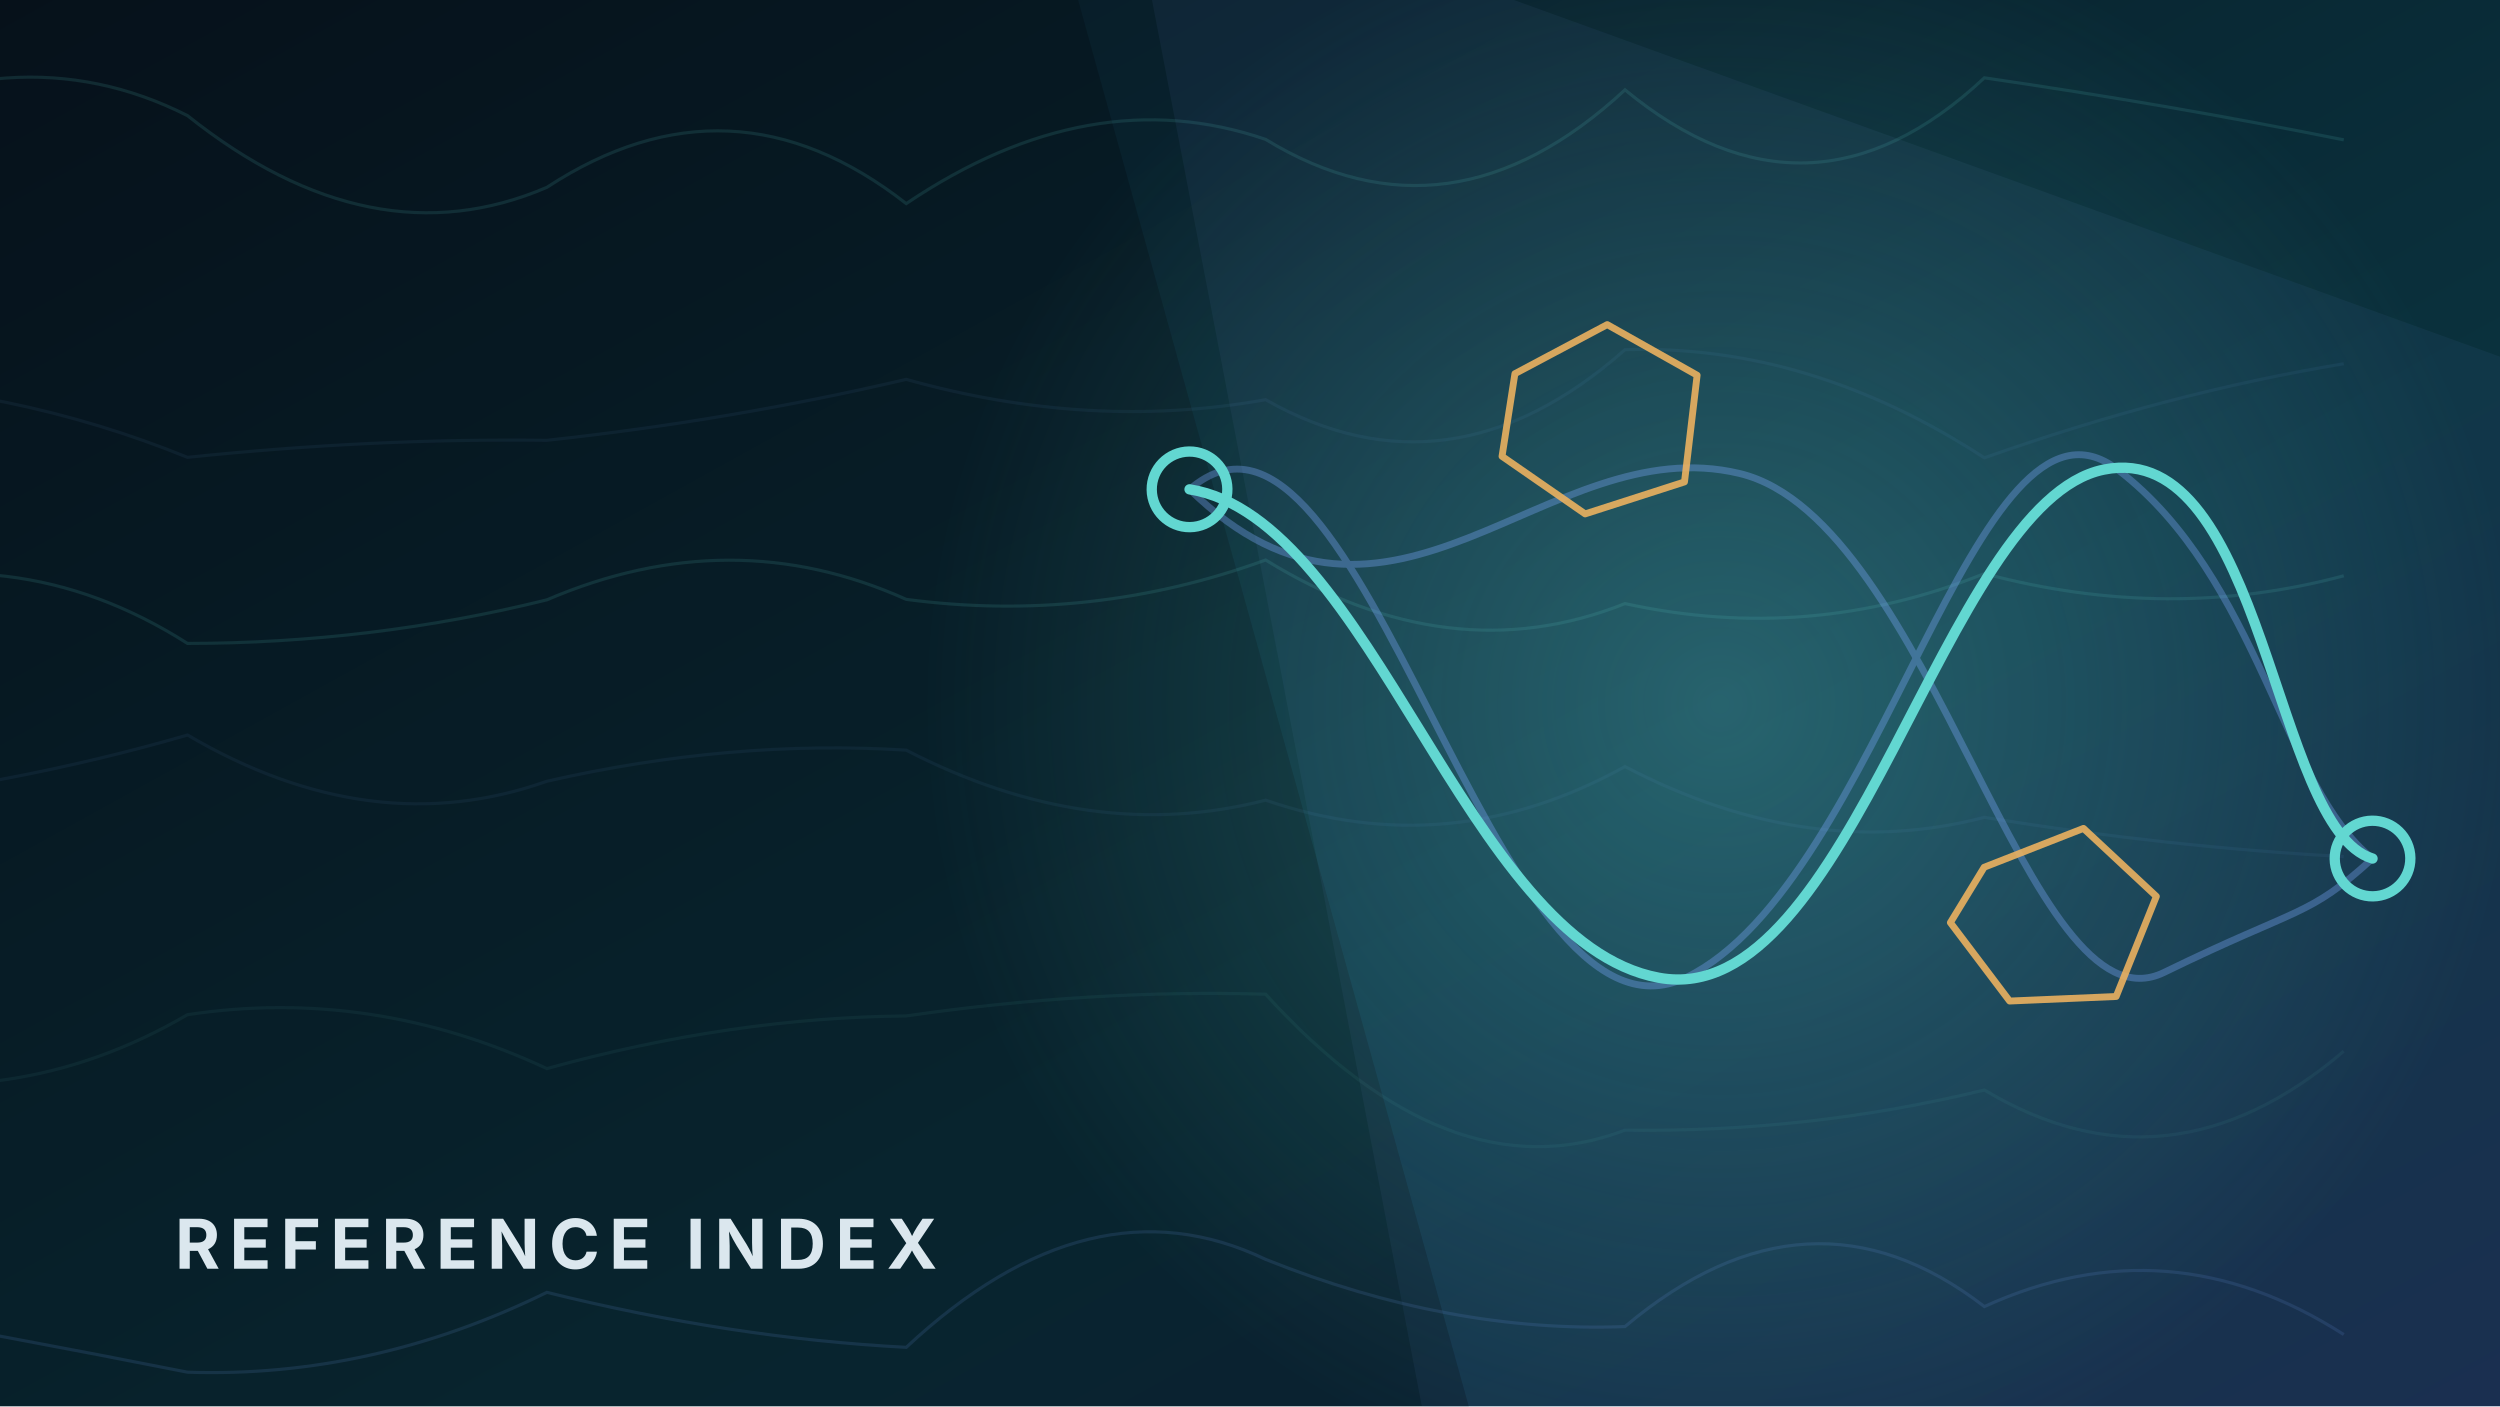
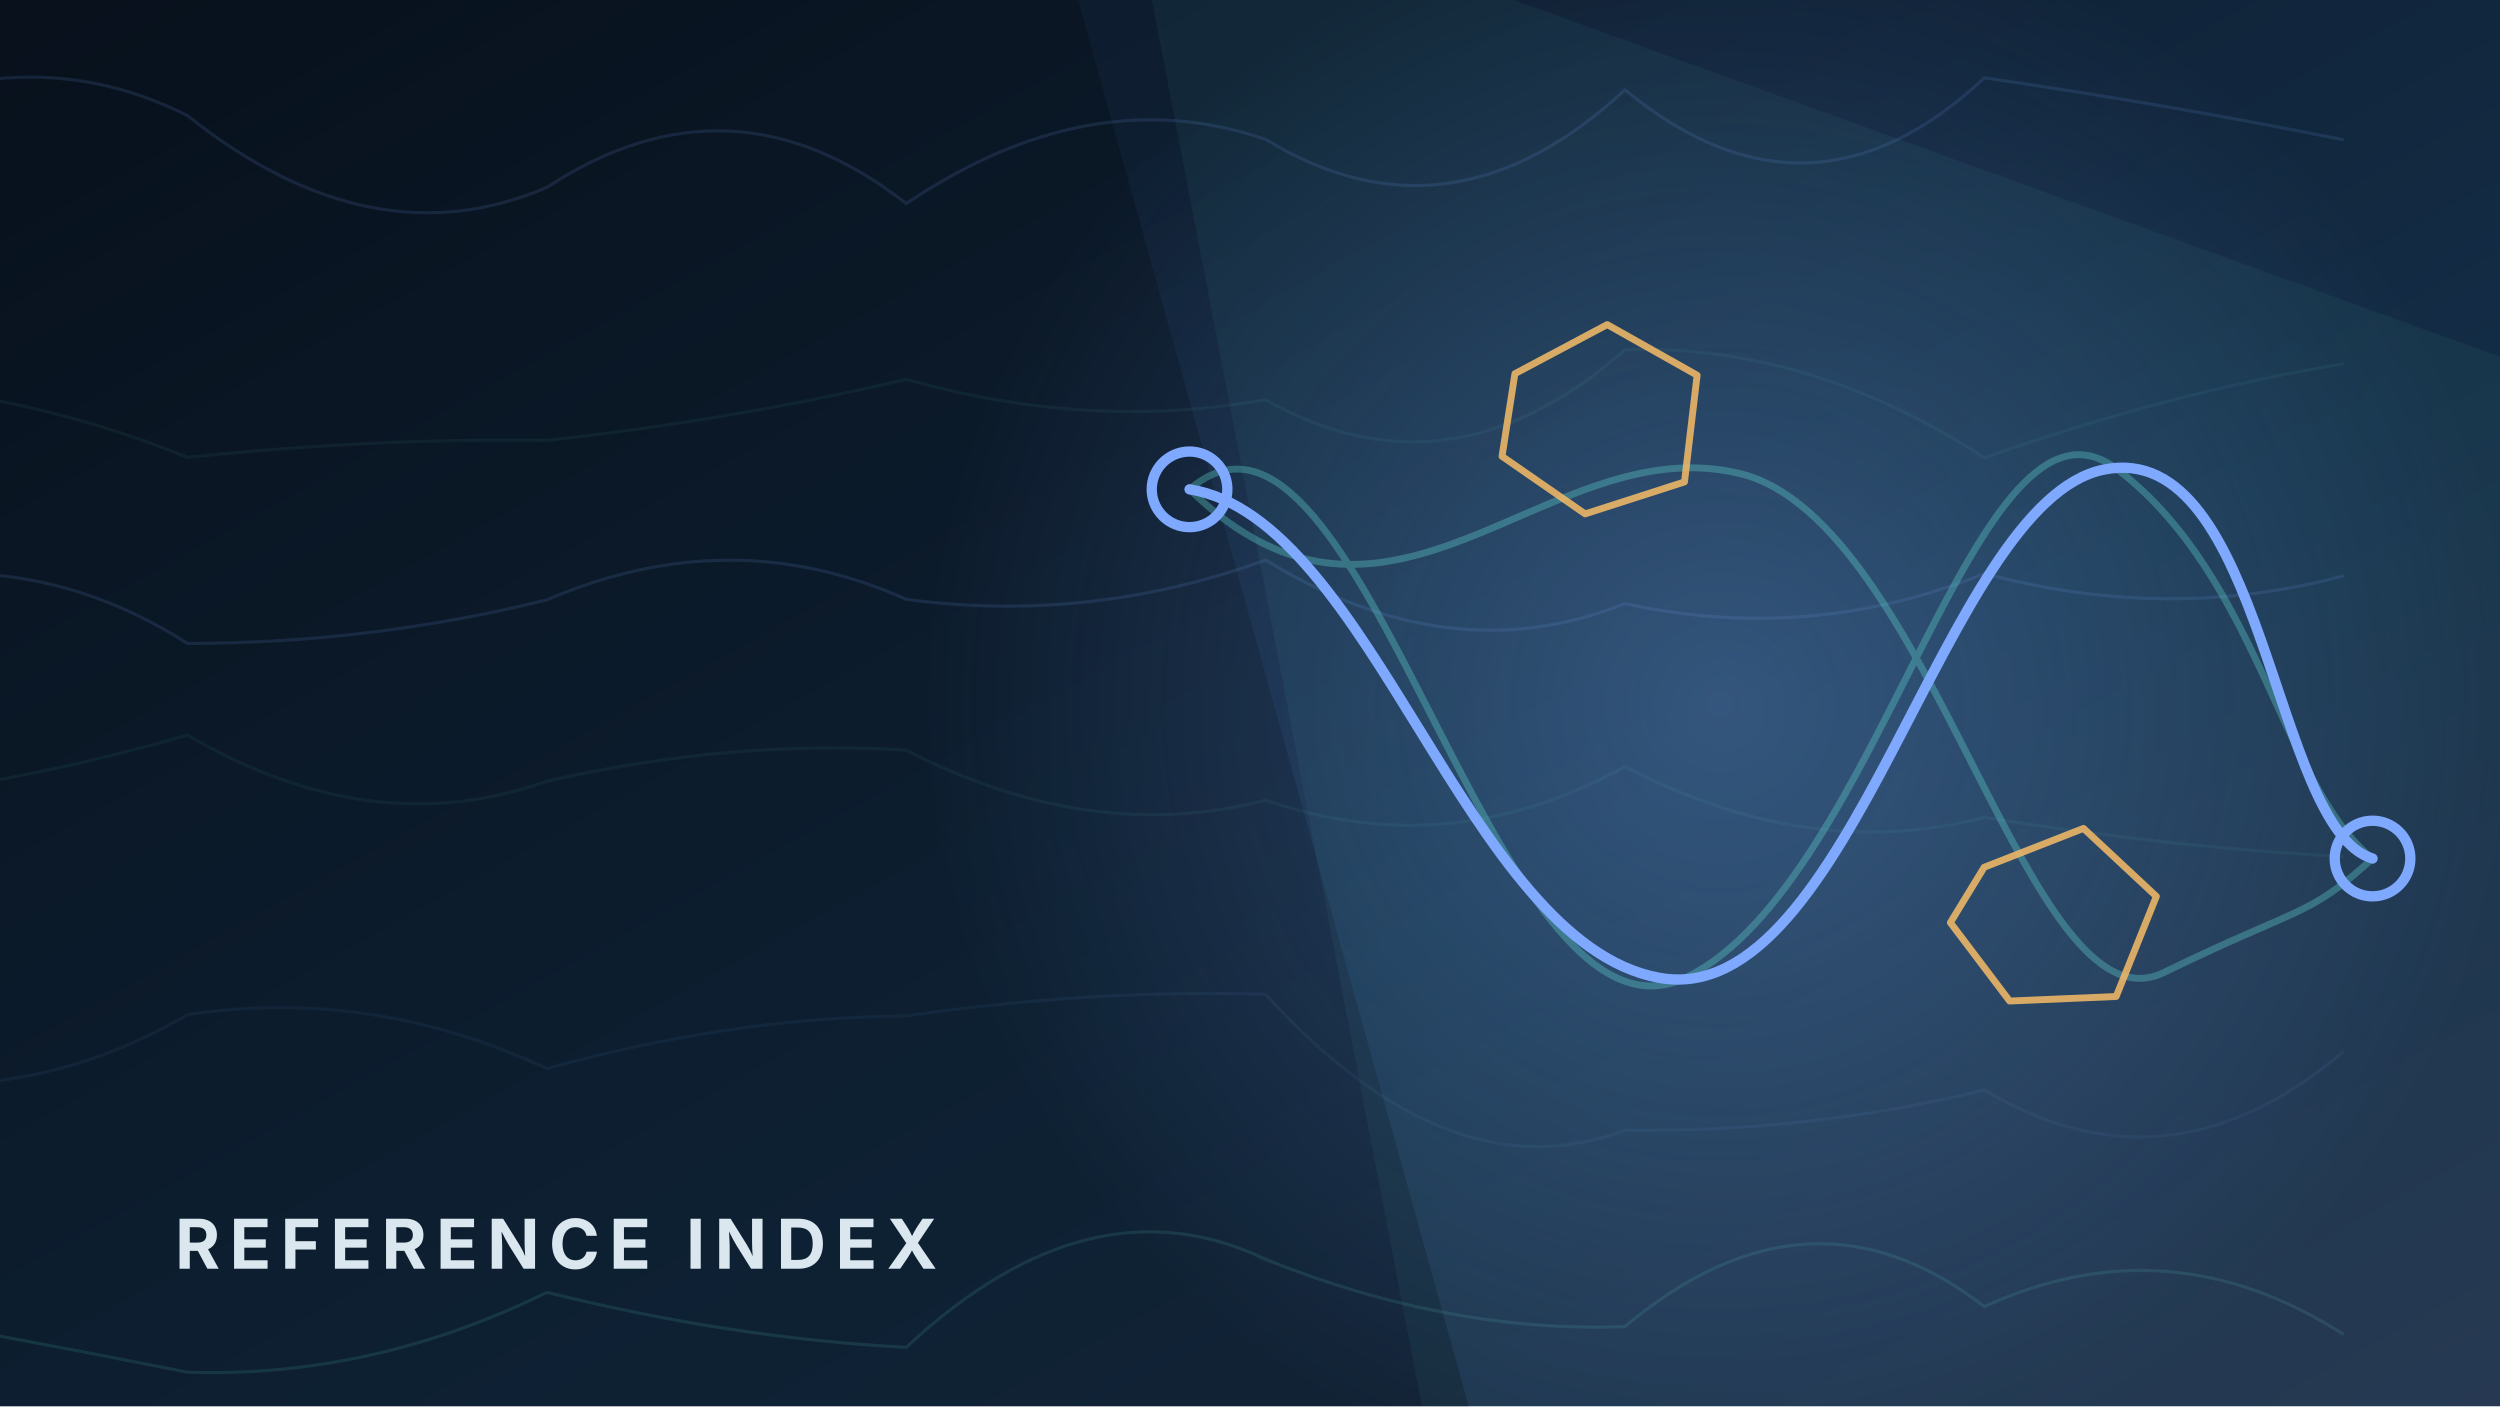
<svg xmlns="http://www.w3.org/2000/svg" width="1600" height="900" viewBox="0 0 1600 900" role="img" aria-labelledby="card-title card-desc">
  <defs>
    <linearGradient id="card-bg-a5317993d710" x1="0" y1="0" x2="1" y2="1">
-       <stop stop-color="#07141f" />
-       <stop offset=".62" stop-color="#0a313d" />
-       <stop offset="1" stop-color="#142846" />
+       <stop stop-color="#0a1321" />
+       <stop offset=".62" stop-color="#132c45" />
+       <stop offset="1" stop-color="#24304b" />
    </linearGradient>
    <radialGradient id="card-glow-a5317993d710">
-       <stop stop-color="#62d7d1" stop-opacity=".28" />
-       <stop offset="1" stop-color="#62d7d1" stop-opacity="0" />
+       <stop stop-color="#7fa9ff" stop-opacity=".28" />
+       <stop offset="1" stop-color="#7fa9ff" stop-opacity="0" />
    </radialGradient>
    <linearGradient id="card-line-a5317993d710" x1="0" y1="0" x2="1" y2="0">
-       <stop stop-color="#62d7d1" />
-       <stop offset="1" stop-color="#7fa9ff" />
+       <stop stop-color="#7fa9ff" />
+       <stop offset="1" stop-color="#62d7d1" />
    </linearGradient>
  </defs>
  <rect width="1600" height="900" fill="url(#card-bg-a5317993d710)" />
  <path d="M0 0h690l250 900H0Z" fill="#020b12" opacity=".34" />
-   <path d="M720-90 1660 250v740L910 900Z" fill="#7fa9ff" opacity=".055" />
+   <path d="M720-90 1660 250v740L910 900Z" fill="#62d7d1" opacity=".055" />
  <circle cx="1100.8" cy="450.7" r="510" fill="url(#card-glow-a5317993d710)" />
  <g opacity=".62">
-     <path d="M-120 90.9 Q8 17.4 120 74 Q238 168 350 119.9 Q468 42.7 580 130.3 Q698 50.8 810 89.2 Q928 161.3 1040 57.5 Q1158 154.8 1270 49.8 Q1388 67 1500 89.5" fill="none" stroke="#62d7d1" stroke-width="2" opacity="0.2" />
-     <path d="M-120 243.2 Q8 247.1 120 292.7 Q238 280.4 350 281.8 Q468 269 580 242.8 Q698 275.9 810 255.8 Q928 322.7 1040 223.8 Q1158 220.1 1270 293 Q1388 251.3 1500 232.8" fill="none" stroke="#7fa9ff" stroke-width="2" opacity="0.1" />
-     <path d="M-120 382.8 Q8 340.4 120 411.8 Q238 411.7 350 383.9 Q468 333.3 580 383.6 Q698 399.2 810 358.4 Q928 431 1040 386.3 Q1158 412.1 1270 367.1 Q1388 398.6 1500 368.5" fill="none" stroke="#62d7d1" stroke-width="2" opacity="0.2" />
-     <path d="M-120 516.3 Q8 503 120 470.4 Q238 539.7 350 500 Q468 473.1 580 480.1 Q698 541 810 512.1 Q928 552.7 1040 490.6 Q1158 552.3 1270 523.1 Q1388 542.2 1500 548.2" fill="none" stroke="#7fa9ff" stroke-width="2" opacity="0.1" />
-     <path d="M-120 684.7 Q8 714.8 120 649.4 Q238 631.6 350 683.9 Q468 651.2 580 650.2 Q698 633.1 810 636.3 Q928 766 1040 723.3 Q1158 724.9 1270 697.6 Q1388 768.2 1500 672.8" fill="none" stroke="#62d7d1" stroke-width="2" opacity="0.1" />
-     <path d="M-120 833.3 Q8 856 120 878.2 Q238 882.1 350 827.1 Q468 856.4 580 862.3 Q698 752.2 810 806 Q928 853.3 1040 849 Q1158 749.8 1270 836.2 Q1388 782.3 1500 854.1" fill="none" stroke="#7fa9ff" stroke-width="2" opacity="0.2" />
+     <path d="M-120 90.9 Q8 17.4 120 74 Q238 168 350 119.9 Q468 42.7 580 130.3 Q698 50.8 810 89.2 Q928 161.3 1040 57.5 Q1158 154.8 1270 49.8 Q1388 67 1500 89.5" fill="none" stroke="#7fa9ff" stroke-width="2" opacity="0.2" />
+     <path d="M-120 243.2 Q8 247.1 120 292.7 Q238 280.4 350 281.8 Q468 269 580 242.8 Q698 275.9 810 255.8 Q928 322.7 1040 223.8 Q1158 220.1 1270 293 Q1388 251.3 1500 232.8" fill="none" stroke="#62d7d1" stroke-width="2" opacity="0.1" />
+     <path d="M-120 382.8 Q8 340.4 120 411.8 Q238 411.7 350 383.9 Q468 333.3 580 383.6 Q698 399.2 810 358.4 Q928 431 1040 386.3 Q1158 412.1 1270 367.1 Q1388 398.6 1500 368.5" fill="none" stroke="#7fa9ff" stroke-width="2" opacity="0.2" />
+     <path d="M-120 516.3 Q8 503 120 470.4 Q238 539.7 350 500 Q468 473.1 580 480.1 Q698 541 810 512.1 Q928 552.7 1040 490.6 Q1158 552.3 1270 523.1 Q1388 542.2 1500 548.2" fill="none" stroke="#62d7d1" stroke-width="2" opacity="0.1" />
+     <path d="M-120 684.7 Q8 714.8 120 649.4 Q238 631.6 350 683.9 Q468 651.2 580 650.2 Q698 633.1 810 636.3 Q928 766 1040 723.3 Q1158 724.9 1270 697.6 Q1388 768.2 1500 672.8" fill="none" stroke="#7fa9ff" stroke-width="2" opacity="0.1" />
+     <path d="M-120 833.3 Q8 856 120 878.2 Q238 882.1 350 827.1 Q468 856.4 580 862.3 Q698 752.2 810 806 Q928 853.3 1040 849 Q1158 749.8 1270 836.2 Q1388 782.3 1500 854.1" fill="none" stroke="#62d7d1" stroke-width="2" opacity="0.2" />
  </g>
  <g transform="translate(1138.9 444.2) rotate(-0.6) scale(1.1)">
-     <g fill="none" stroke="#7fa9ff" stroke-width="4" stroke-linecap="round" stroke-linejoin="round" opacity=".34">
+     <g fill="none" stroke="#62d7d1" stroke-width="4" stroke-linecap="round" stroke-linejoin="round" opacity=".34">
      <path d="M-342 -122.7C-240 -208.7-170 218.3-56 164.3S116 -192.6 198 -128.6S292 57.3 344 99.3" />
      <path d="M-342 -122.7C-226 -6.7-134 -156.6-22 -128.6S142 202.3 222 164.3S306 133.3 344 99.3" />
    </g>
-     <g fill="none" stroke="#62d7d1" stroke-width="6" stroke-linecap="round" stroke-linejoin="round">
+     <g fill="none" stroke="#7fa9ff" stroke-width="6" stroke-linecap="round" stroke-linejoin="round">
      <path d="M-342 -122.7C-236 -104.7-184 142.3-72 164.3S96 -110.6 190 -128.6S286 81.3 344 99.3" />
      <circle cx="-342" cy="-122.7" r="22" />
      <circle cx="344" cy="99.3" r="22" />
    </g>
-     <g fill="none" stroke="#efb35f" stroke-width="4" stroke-linecap="round" stroke-linejoin="round" opacity=".88">
+     <g fill="none" stroke="#efb866" stroke-width="4" stroke-linecap="round" stroke-linejoin="round" opacity=".88">
      <path d="m-152-188 54-28 52 30-8 62-58 18-48-34Z" />
      <path d="m118 102 58-22 42 40-24 58-62 2-34-46Z" />
    </g>
  </g>
  <path d="M72 76v748" stroke="url(#card-line-a5317993d710)" stroke-width="4" />
  <g font-family="Inter, ui-sans-serif, system-ui, -apple-system, BlinkMacSystemFont, Segoe UI, sans-serif">
    <text x="112" y="812" fill="#dbe7ee" font-size="44" font-weight="700" letter-spacing="6">REFERENCE INDEX</text>
  </g>
</svg>
